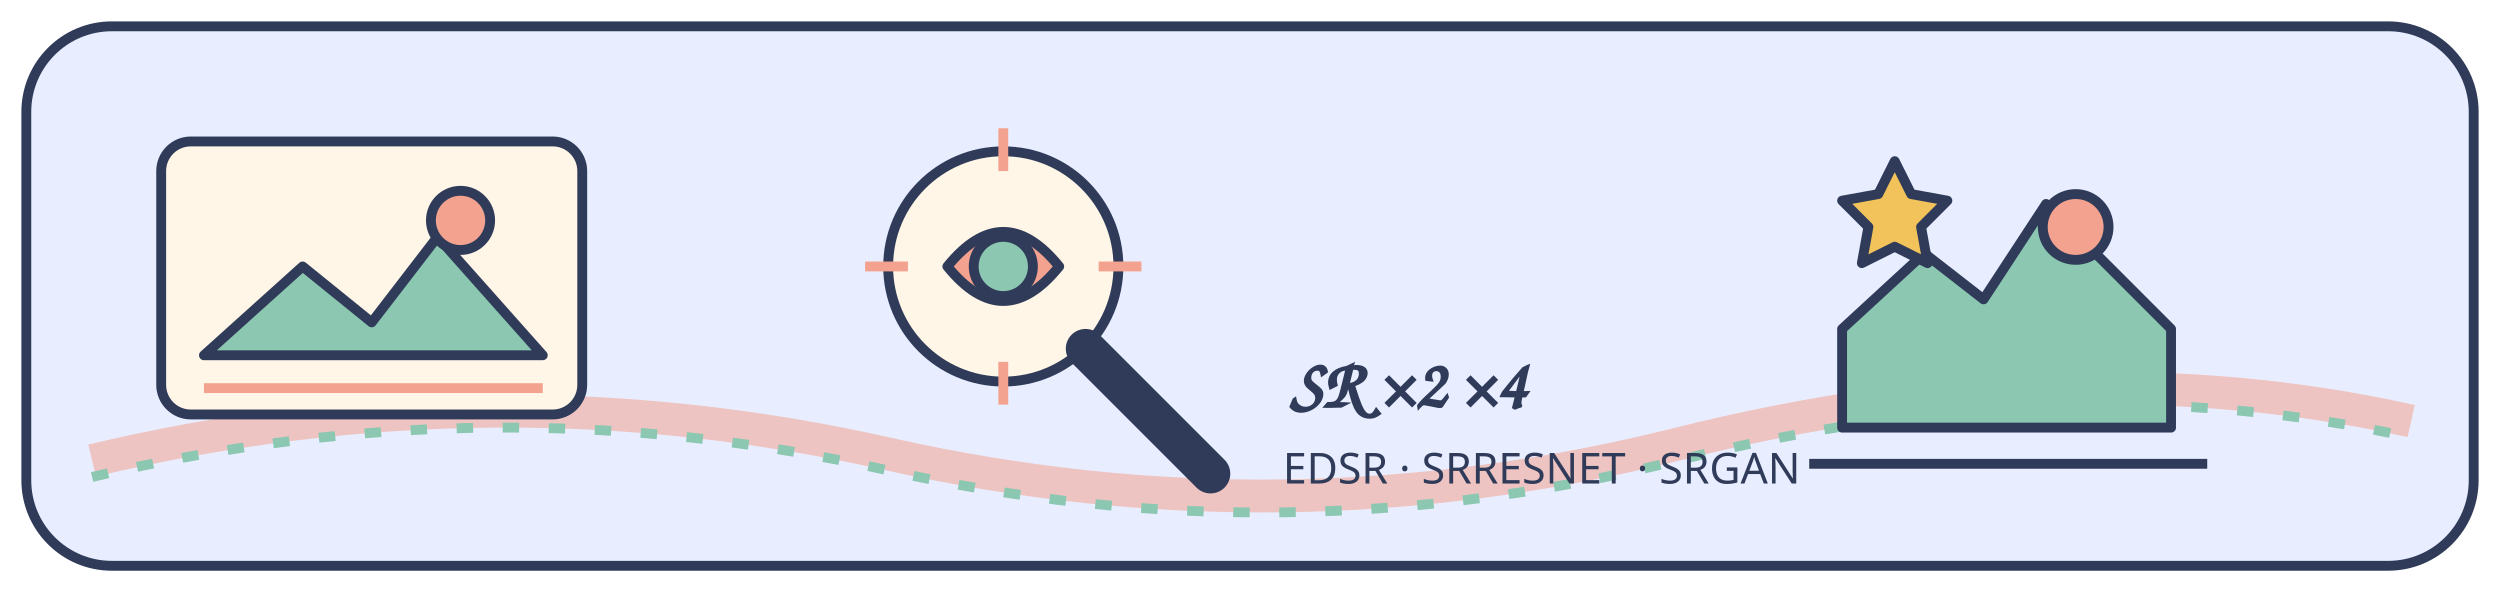
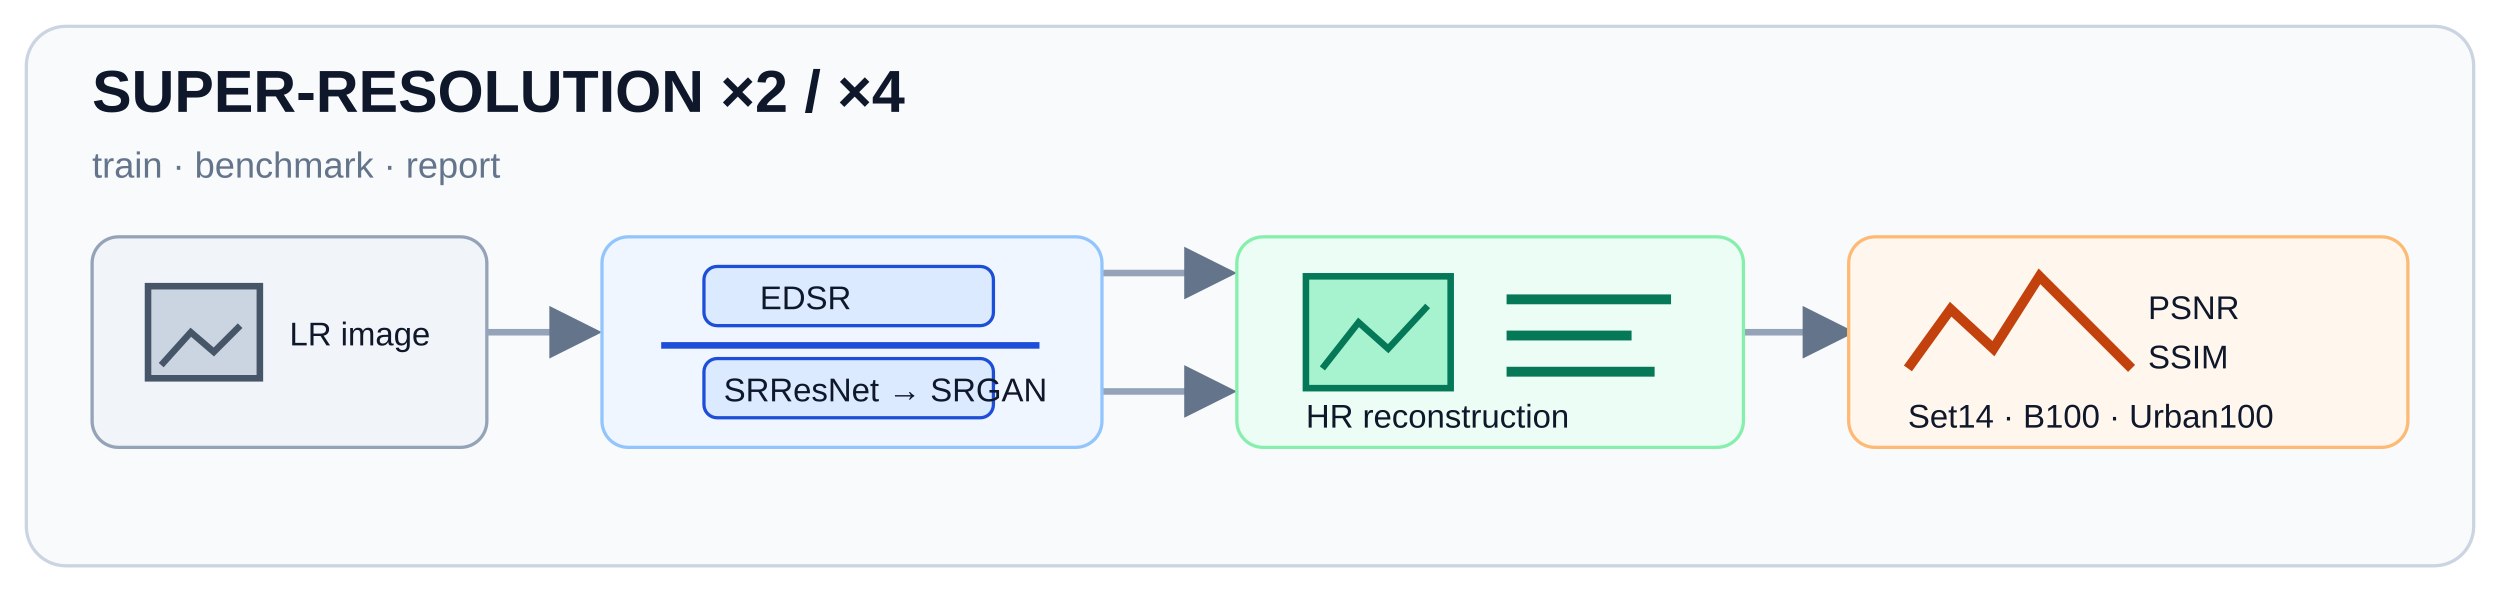
- <svg xmlns="http://www.w3.org/2000/svg" width="760" height="180" viewBox="0 0 760 180" role="img" aria-labelledby="title desc">
-   <rect x="8" y="8" width="744" height="164" rx="26" fill="#E8EEFF" stroke="#2F3B59" stroke-width="3" />
-   <path d="M28 140 Q150 111 270 138 T510 135 T733 128" fill="none" stroke="#F2A28F" stroke-width="10" opacity=".55" />
-   <path d="M28 145 Q150 116 270 143 T510 140 T733 133" fill="none" stroke="#8BC7B1" stroke-width="3" stroke-dasharray="5 9" />
-   <g transform="translate(49 43)" stroke="#2F3B59" stroke-width="3" stroke-linejoin="round">
-     <rect x="0" y="0" width="128" height="83" rx="9" fill="#FFF6E7" />
-     <path d="M13 65 L43 38 L64 55 L84 29 L116 65z" fill="#8BC7B1" />
-     <circle cx="91" cy="24" r="9" fill="#F2A28F" />
-     <path d="M13 75 H116" stroke="#F2A28F" />
+ <svg xmlns="http://www.w3.org/2000/svg" width="760" height="180" viewBox="0 0 760 180" role="img" aria-labelledby="sr-title sr-desc">
+   <defs>
+     <marker id="sr-arrow" markerWidth="8" markerHeight="8" refX="7" refY="4" orient="auto">
+       <path d="M0 0 L8 4 L0 8z" fill="#64748B" />
+     </marker>
+   </defs>
+   <rect x="8" y="8" width="744" height="164" rx="12" fill="#F8FAFC" stroke="#CBD5E1" />
+   <g fill="none" stroke="#94A3B8" stroke-width="2" marker-end="url(#sr-arrow)">
+     <path d="M148 101H181" />
+     <path d="M335 83H374" />
+     <path d="M335 119H374" />
+     <path d="M529 101H562" />
  </g>
-   <g transform="translate(250 38)" stroke="#2F3B59" stroke-width="3" stroke-linejoin="round">
-     <circle cx="55" cy="43" r="35" fill="#FFF6E7" />
-     <path d="M80 68 L118 106" fill="none" stroke-width="12" stroke-linecap="round" />
-     <path d="M38 43 Q55 22 72 43 Q55 64 38 43z" fill="#F2A28F" />
-     <circle cx="55" cy="43" r="9" fill="#8BC7B1" />
-     <path d="M55 1 V14 M55 72 V85 M13 43 H26 M84 43 H97" stroke="#F2A28F" />
+   <text x="28" y="34" fill="#0F172A" font-family="Arial,sans-serif" font-size="18" font-weight="700">SUPER-RESOLUTION ×2 / ×4</text>
+   <text x="28" y="54" fill="#64748B" font-family="Arial,sans-serif" font-size="11">train · benchmark · report</text>
+   <g font-family="Arial,sans-serif" font-size="10" fill="#0F172A">
+     <rect x="28" y="72" width="120" height="64" rx="8" fill="#F1F5F9" stroke="#94A3B8" />
+     <rect x="45" y="87" width="34" height="28" fill="#CBD5E1" stroke="#475569" stroke-width="2" />
+     <path d="M49 111l9-10 7 6 8-8" fill="none" stroke="#475569" stroke-width="2" />
+     <text x="88" y="105">LR image</text>
+     <rect x="183" y="72" width="152" height="64" rx="8" fill="#EFF6FF" stroke="#93C5FD" />
+     <path d="M201 105h115" stroke="#1D4ED8" stroke-width="2" />
+     <rect x="214" y="81" width="88" height="18" rx="4" fill="#DBEAFE" stroke="#1D4ED8" />
+     <text x="231" y="94">EDSR</text>
+     <rect x="214" y="109" width="88" height="18" rx="4" fill="#DBEAFE" stroke="#1D4ED8" />
+     <text x="220" y="122">SRResNet → SRGAN</text>
+     <rect x="376" y="72" width="154" height="64" rx="8" fill="#ECFDF5" stroke="#86EFAC" />
+     <rect x="397" y="84" width="44" height="34" fill="#A7F3D0" stroke="#047857" stroke-width="2" />
+     <path d="M402 112l11-14 9 8 12-13" fill="none" stroke="#047857" stroke-width="2" />
+     <path d="M458 91h50M458 102h38M458 113h45" stroke="#047857" stroke-width="3" />
+     <text x="397" y="130">HR reconstruction</text>
+     <rect x="562" y="72" width="170" height="64" rx="8" fill="#FFF7ED" stroke="#FDBA74" />
+     <path d="M580 112l13-18 13 12 14-22 28 28" fill="none" stroke="#C2410C" stroke-width="3" />
+     <text x="653" y="97">PSNR</text>
+     <text x="653" y="112">SSIM</text>
+     <text x="580" y="130">Set14 · B100 · Urban100</text>
  </g>
-   <g transform="translate(560 39)" stroke="#2F3B59" stroke-width="3" stroke-linejoin="round">
-     <path d="M0 61 L25 38 L43 52 L62 23 L100 61 V91 H0z" fill="#8BC7B1" />
-     <circle cx="71" cy="30" r="10" fill="#F2A28F" />
-     <path d="M-10 102 H111" fill="none" />
-     <path d="M16 10 l5 10 11 2-8 8 2 11-10-5-10 5 2-11-8-8 11-2z" fill="#F2C35A" />
-   </g>
-   <text x="392" y="124" fill="#2F3B59" font-size="21" font-family="cursive" font-weight="700">SR ×2 ×4</text>
-   <text x="390" y="147" fill="#2F3B59" font-size="13" font-family="sans-serif">EDSR · SRRESNET · SRGAN</text>
</svg>
